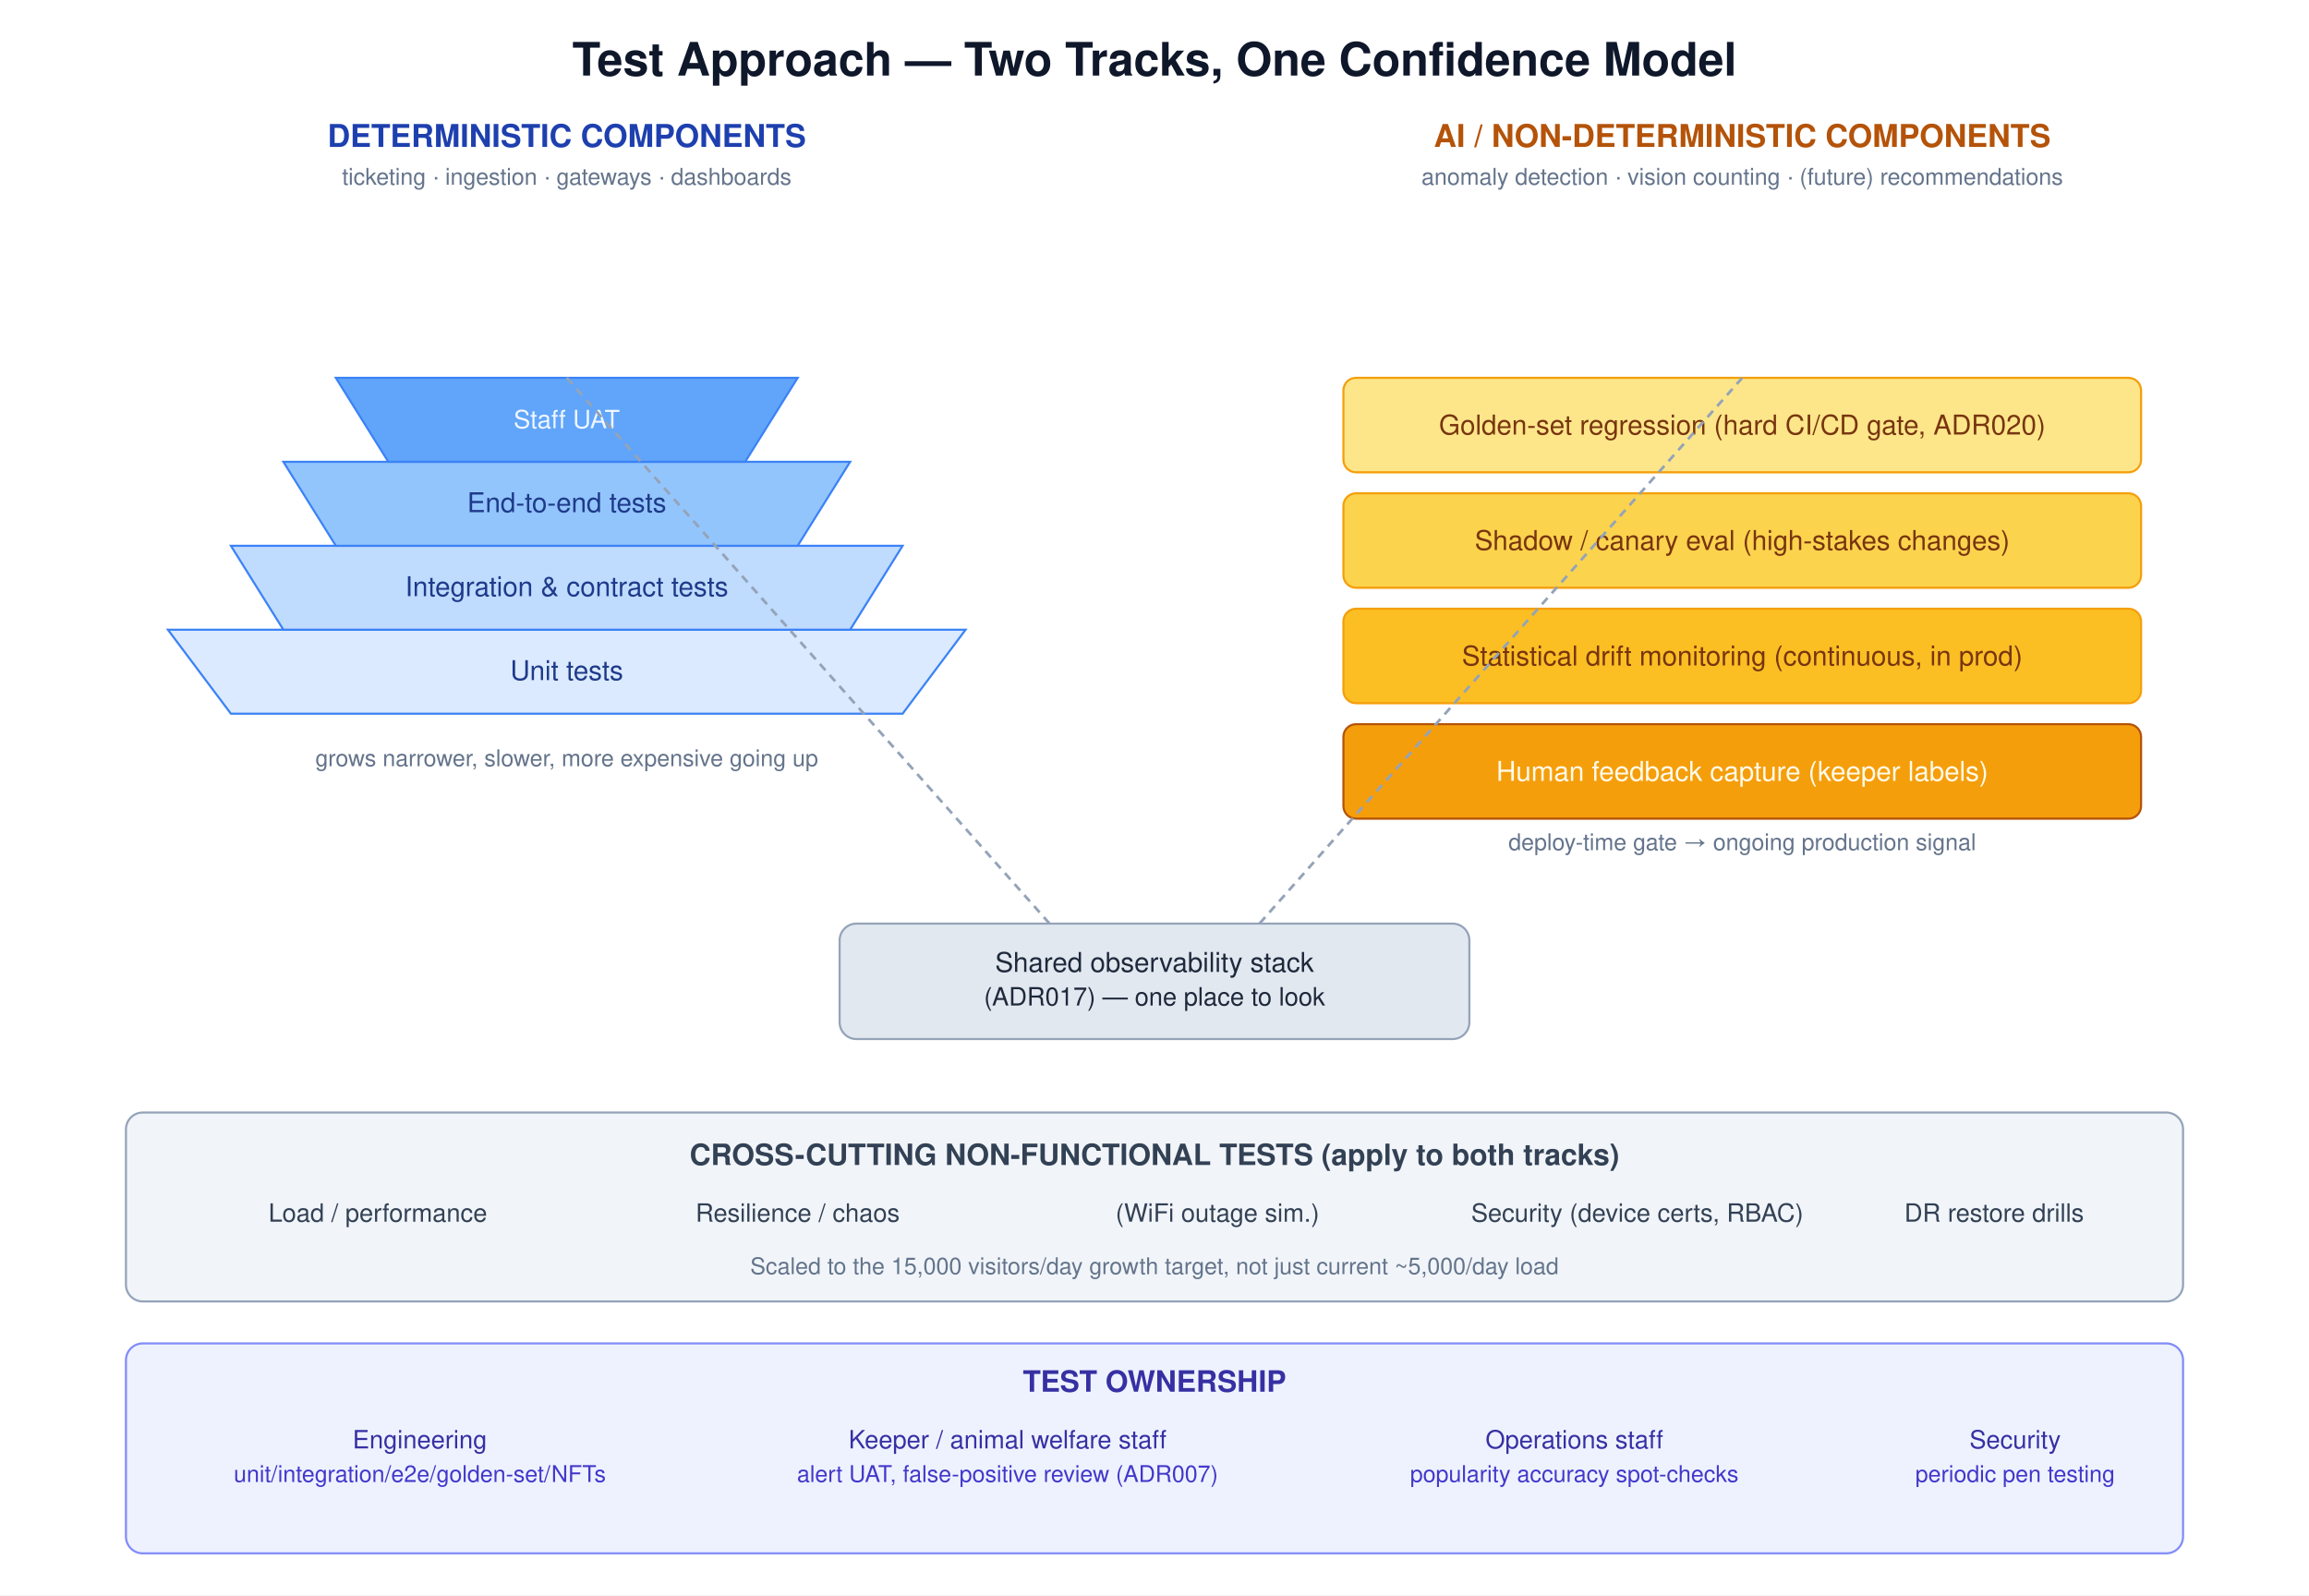
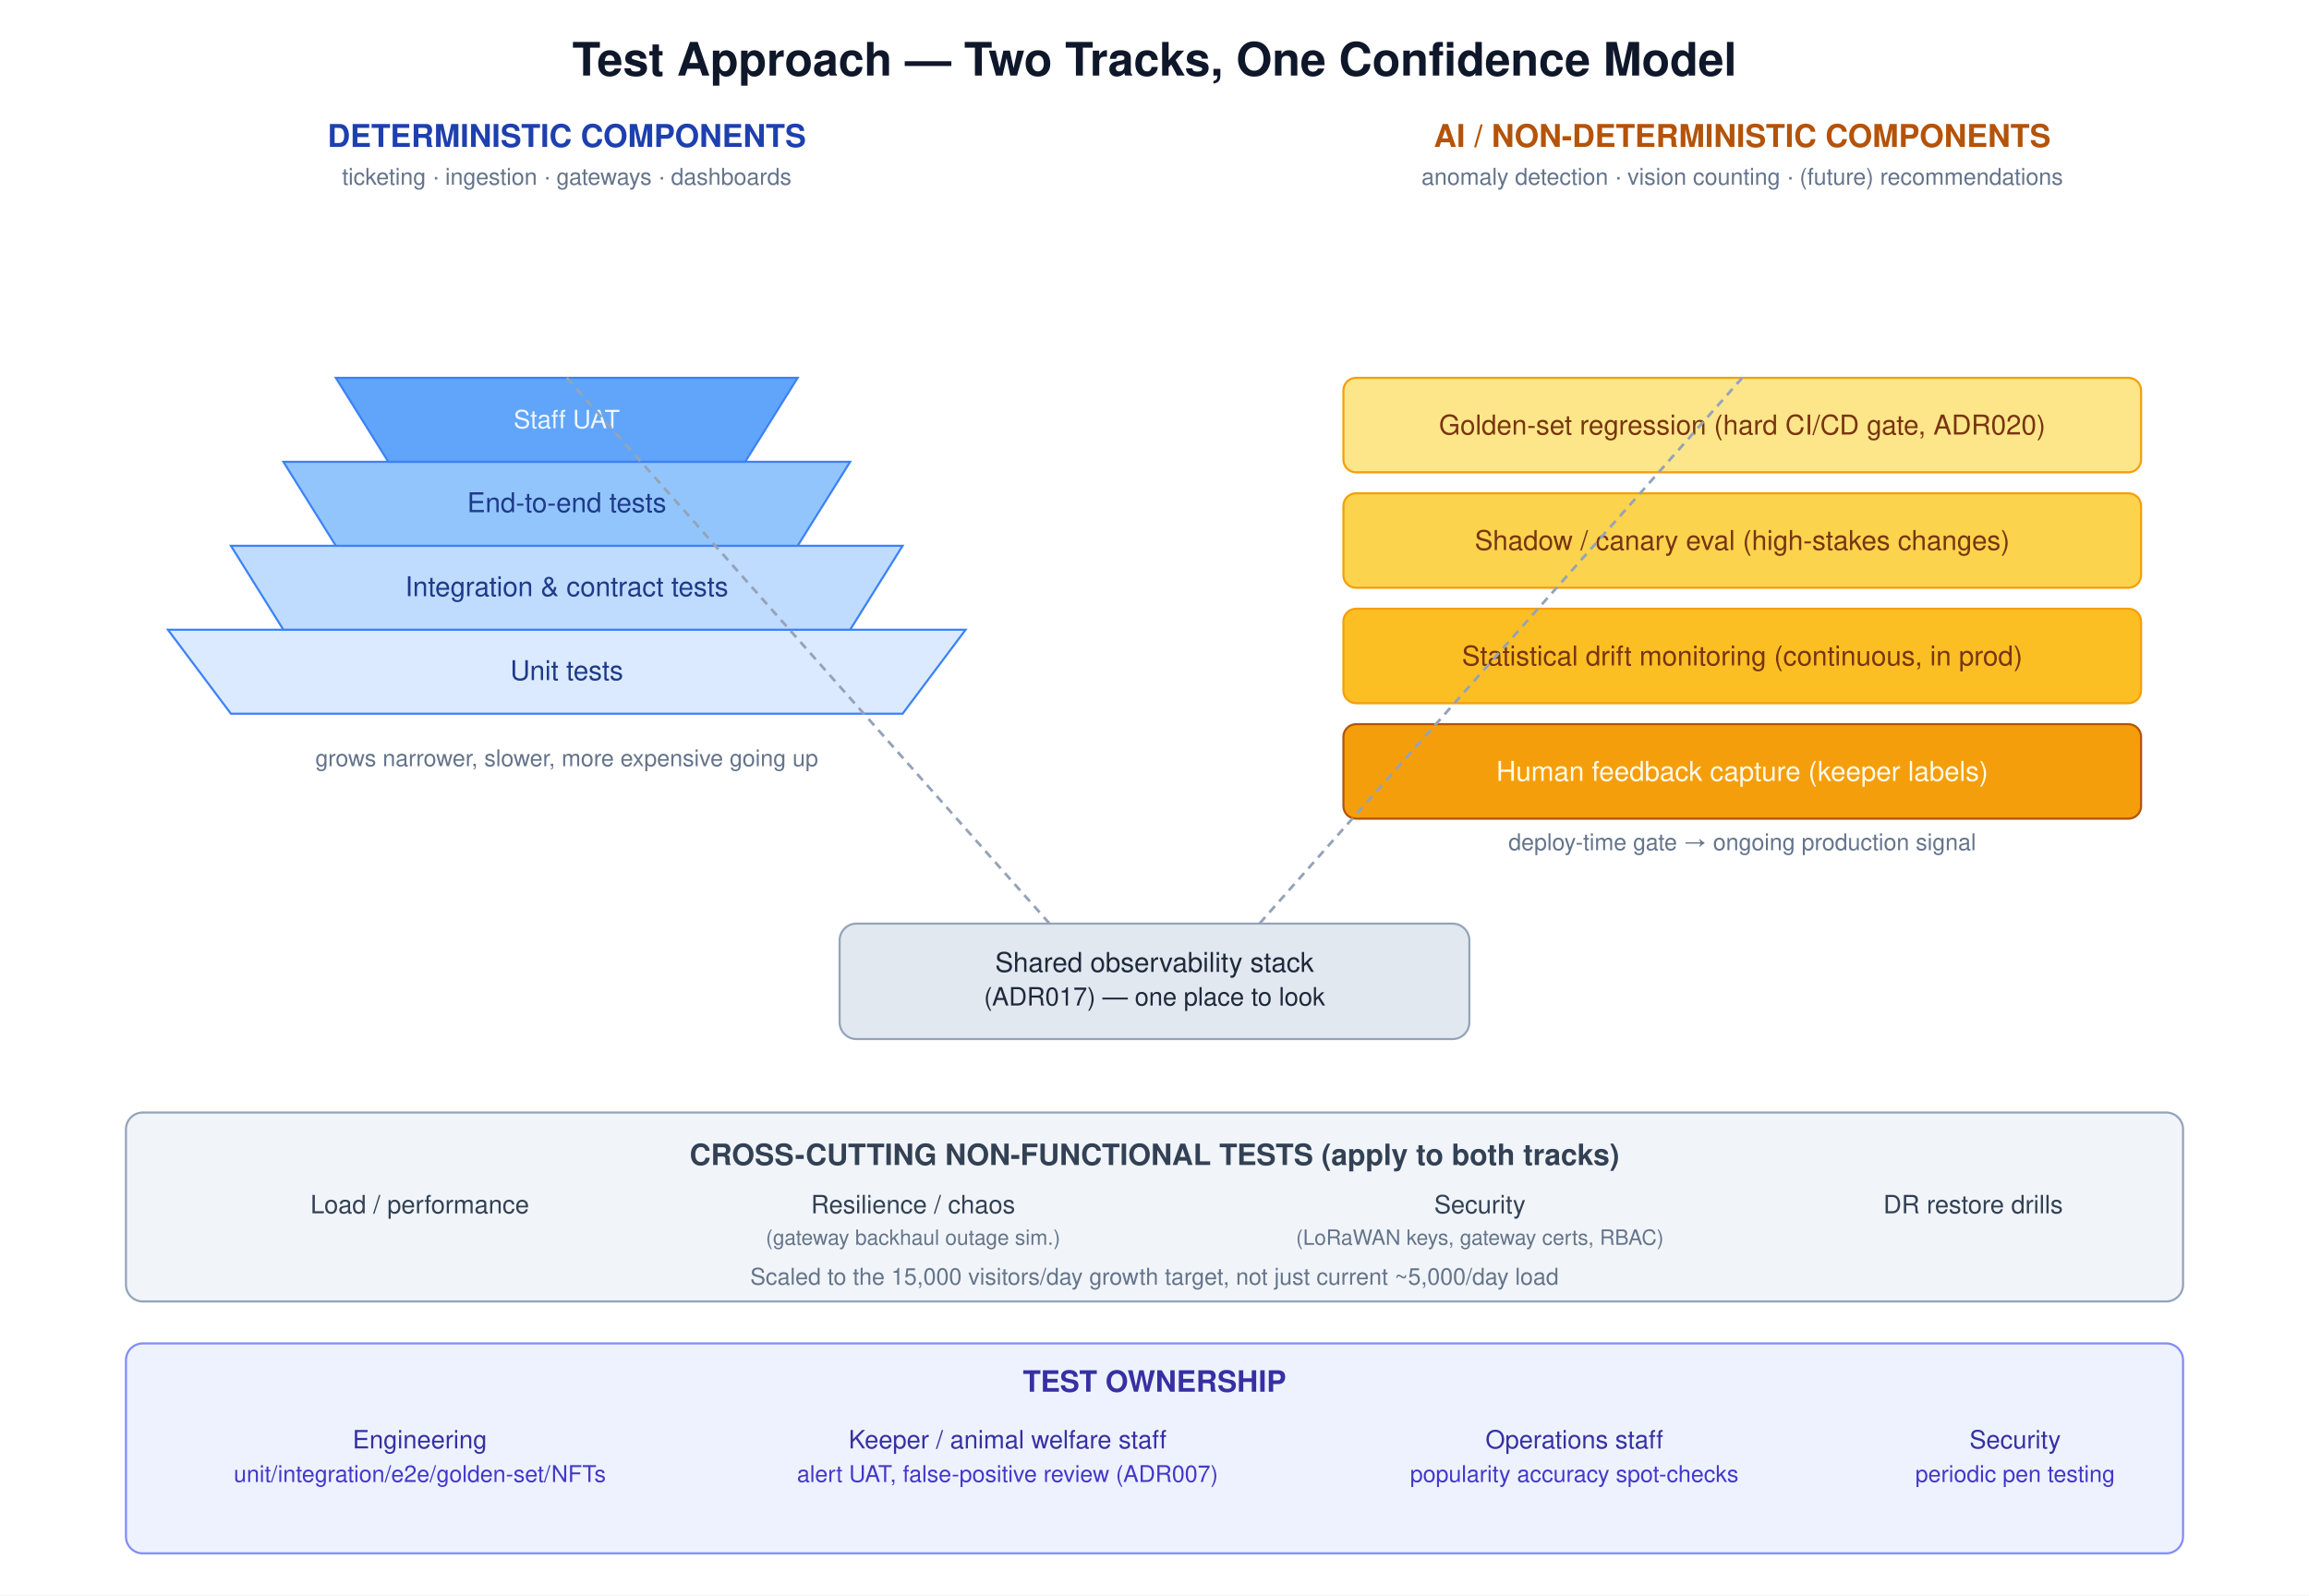
<svg xmlns="http://www.w3.org/2000/svg" viewBox="0 0 1100 760" font-family="Helvetica, Arial, sans-serif">
  <defs>
    <marker id="ta" markerWidth="10" markerHeight="10" refX="8" refY="3" orient="auto" markerUnits="strokeWidth">
      <path d="M0,0 L0,6 L9,3 z" fill="#475569" />
    </marker>
  </defs>
  <rect width="1100" height="760" fill="#ffffff" />
  <text x="550" y="36" text-anchor="middle" font-size="22" font-weight="700" fill="#0f172a">Test Approach — Two Tracks, One Confidence Model</text>
  <text x="270" y="70" text-anchor="middle" font-size="15" font-weight="700" fill="#1e40af">DETERMINISTIC COMPONENTS</text>
  <text x="270" y="88" text-anchor="middle" font-size="11" fill="#64748b">ticketing · ingestion · gateways · dashboards</text>
  <text x="830" y="70" text-anchor="middle" font-size="15" font-weight="700" fill="#b45309">AI / NON-DETERMINISTIC COMPONENTS</text>
  <text x="830" y="88" text-anchor="middle" font-size="11" fill="#64748b">anomaly detection · vision counting · (future) recommendations</text>
  <polygon points="80,300 460,300 430,340 110,340" fill="#dbeafe" stroke="#3b82f6" />
  <text x="270" y="324" text-anchor="middle" font-size="13" fill="#1e3a8a">Unit tests</text>
  <polygon points="110,260 430,260 405,300 135,300" fill="#bfdbfe" stroke="#3b82f6" />
  <text x="270" y="284" text-anchor="middle" font-size="13" fill="#1e3a8a">Integration &amp; contract tests</text>
  <polygon points="135,220 405,220 380,260 160,260" fill="#93c5fd" stroke="#3b82f6" />
  <text x="270" y="244" text-anchor="middle" font-size="13" fill="#1e3a8a">End-to-end tests</text>
  <polygon points="160,180 380,180 355,220 185,220" fill="#60a5fa" stroke="#3b82f6" />
  <text x="270" y="204" text-anchor="middle" font-size="12" fill="#eff6ff">Staff UAT</text>
  <text x="270" y="365" text-anchor="middle" font-size="11" fill="#64748b">grows narrower, slower, more expensive going up</text>
  <rect x="640" y="180" width="380" height="45" rx="6" fill="#fde68a" stroke="#f59e0b" />
  <text x="830" y="207" text-anchor="middle" font-size="13" fill="#78350f">Golden-set regression (hard CI/CD gate, ADR020)</text>
  <rect x="640" y="235" width="380" height="45" rx="6" fill="#fcd34d" stroke="#f59e0b" />
  <text x="830" y="262" text-anchor="middle" font-size="13" fill="#78350f">Shadow / canary eval (high-stakes changes)</text>
  <rect x="640" y="290" width="380" height="45" rx="6" fill="#fbbf24" stroke="#f59e0b" />
  <text x="830" y="317" text-anchor="middle" font-size="13" fill="#78350f">Statistical drift monitoring (continuous, in prod)</text>
  <rect x="640" y="345" width="380" height="45" rx="6" fill="#f59e0b" stroke="#b45309" />
  <text x="830" y="372" text-anchor="middle" font-size="13" fill="#fffbeb">Human feedback capture (keeper labels)</text>
  <text x="830" y="405" text-anchor="middle" font-size="11" fill="#64748b">deploy-time gate → ongoing production signal</text>
  <line x1="270" y1="180" x2="500" y2="440" stroke="#94a3b8" stroke-width="1.3" stroke-dasharray="4,3" />
  <line x1="830" y1="180" x2="600" y2="440" stroke="#94a3b8" stroke-width="1.3" stroke-dasharray="4,3" />
  <rect x="400" y="440" width="300" height="55" rx="8" fill="#e2e8f0" stroke="#94a3b8" />
  <text x="550" y="463" text-anchor="middle" font-size="13" fill="#1e293b">Shared observability stack</text>
  <text x="550" y="479" text-anchor="middle" font-size="12" fill="#1e293b">(ADR017) — one place to look</text>
  <rect x="60" y="530" width="980" height="90" rx="8" fill="#f1f5f9" stroke="#94a3b8" />
  <text x="550" y="555" text-anchor="middle" font-size="14" font-weight="700" fill="#334155">CROSS-CUTTING NON-FUNCTIONAL TESTS (apply to both tracks)</text>
-   <text x="180" y="582" text-anchor="middle" font-size="12" fill="#334155">Load / performance</text>
-   <text x="380" y="582" text-anchor="middle" font-size="12" fill="#334155">Resilience / chaos</text>
-   <text x="580" y="582" text-anchor="middle" font-size="12" fill="#334155">(WiFi outage sim.)</text>
-   <text x="780" y="582" text-anchor="middle" font-size="12" fill="#334155">Security (device certs, RBAC)</text>
-   <text x="950" y="582" text-anchor="middle" font-size="12" fill="#334155">DR restore drills</text>
-   <text x="550" y="607" text-anchor="middle" font-size="11" fill="#64748b">Scaled to the 15,000 visitors/day growth target, not just current ~5,000/day load</text>
+   <text x="200" y="578" text-anchor="middle" font-size="12" fill="#334155">Load / performance</text>
+   <text x="435" y="578" text-anchor="middle" font-size="12" fill="#334155">Resilience / chaos</text>
+   <text x="435" y="593" text-anchor="middle" font-size="10" fill="#64748b">(gateway backhaul outage sim.)</text>
+   <text x="705" y="578" text-anchor="middle" font-size="12" fill="#334155">Security</text>
+   <text x="705" y="593" text-anchor="middle" font-size="10" fill="#64748b">(LoRaWAN keys, gateway certs, RBAC)</text>
+   <text x="940" y="578" text-anchor="middle" font-size="12" fill="#334155">DR restore drills</text>
+   <text x="550" y="612" text-anchor="middle" font-size="11" fill="#64748b">Scaled to the 15,000 visitors/day growth target, not just current ~5,000/day load</text>
  <rect x="60" y="640" width="980" height="100" rx="8" fill="#eef2ff" stroke="#818cf8" />
  <text x="550" y="663" text-anchor="middle" font-size="14" font-weight="700" fill="#3730a3">TEST OWNERSHIP</text>
  <text x="200" y="690" text-anchor="middle" font-size="12" fill="#3730a3">Engineering</text>
  <text x="200" y="706" text-anchor="middle" font-size="11" fill="#4338ca">unit/integration/e2e/golden-set/NFTs</text>
  <text x="480" y="690" text-anchor="middle" font-size="12" fill="#3730a3">Keeper / animal welfare staff</text>
  <text x="480" y="706" text-anchor="middle" font-size="11" fill="#4338ca">alert UAT, false-positive review (ADR007)</text>
  <text x="750" y="690" text-anchor="middle" font-size="12" fill="#3730a3">Operations staff</text>
  <text x="750" y="706" text-anchor="middle" font-size="11" fill="#4338ca">popularity accuracy spot-checks</text>
  <text x="960" y="690" text-anchor="middle" font-size="12" fill="#3730a3">Security</text>
  <text x="960" y="706" text-anchor="middle" font-size="11" fill="#4338ca">periodic pen testing</text>
</svg>
